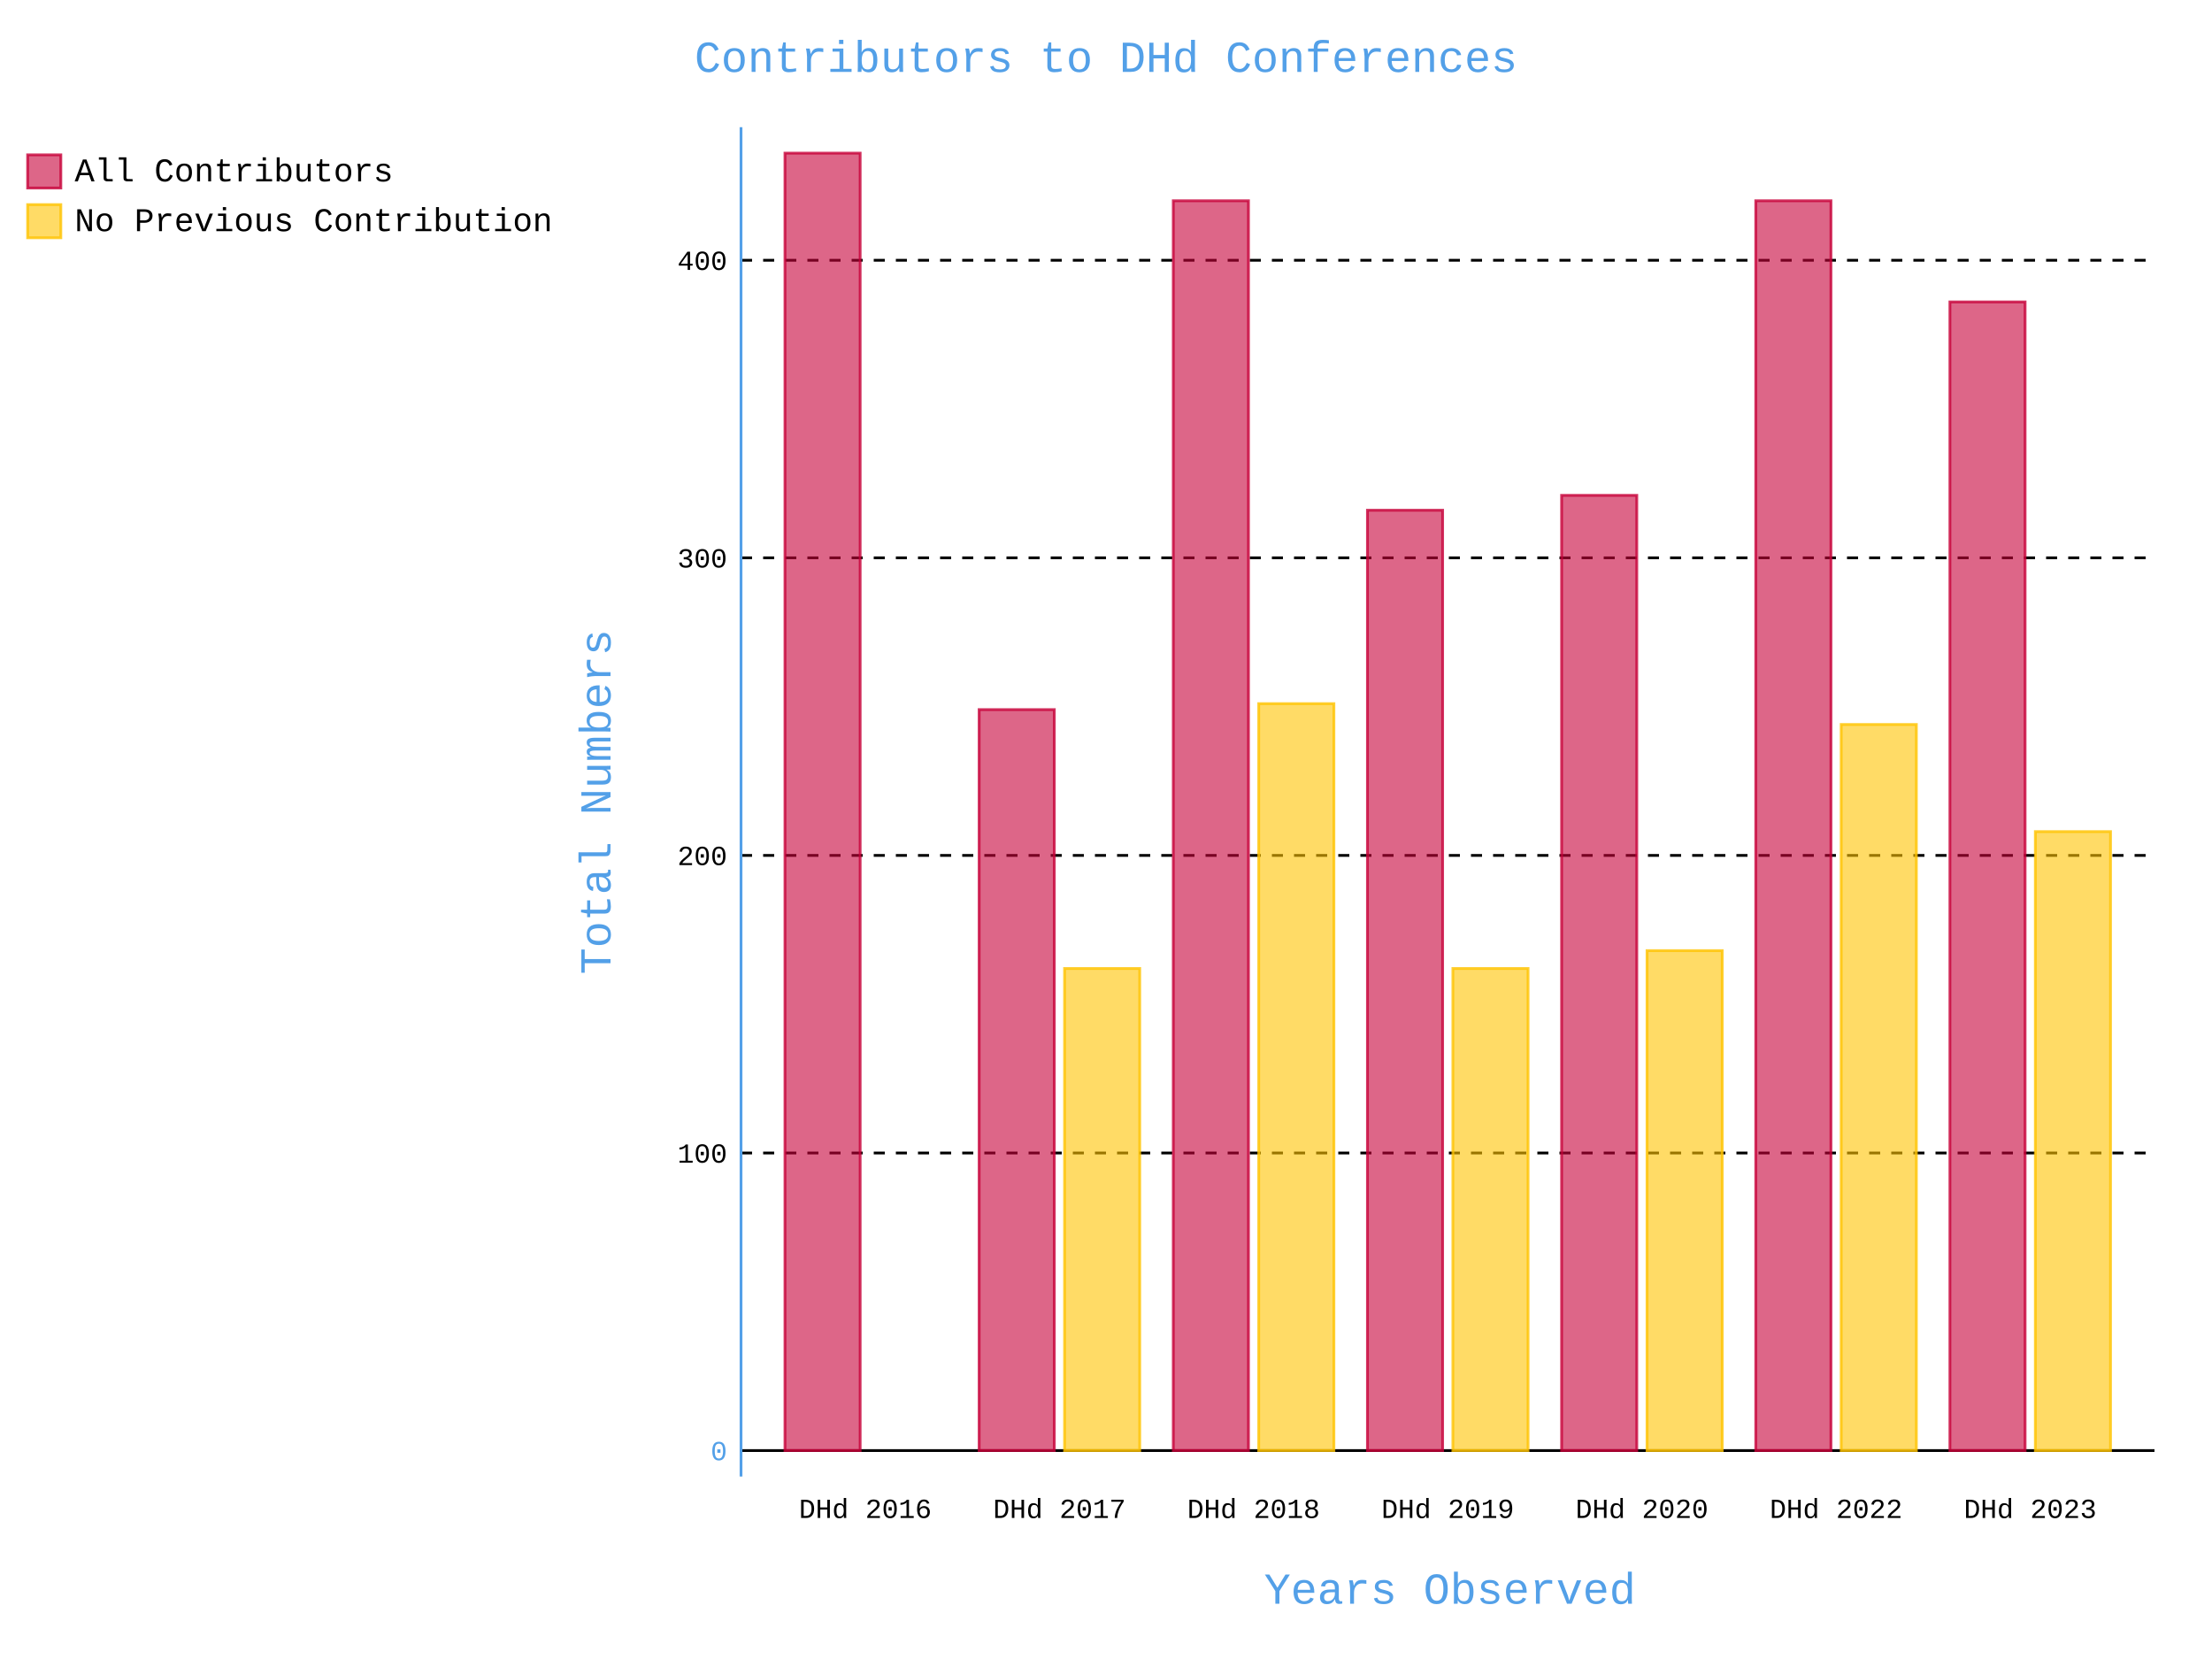
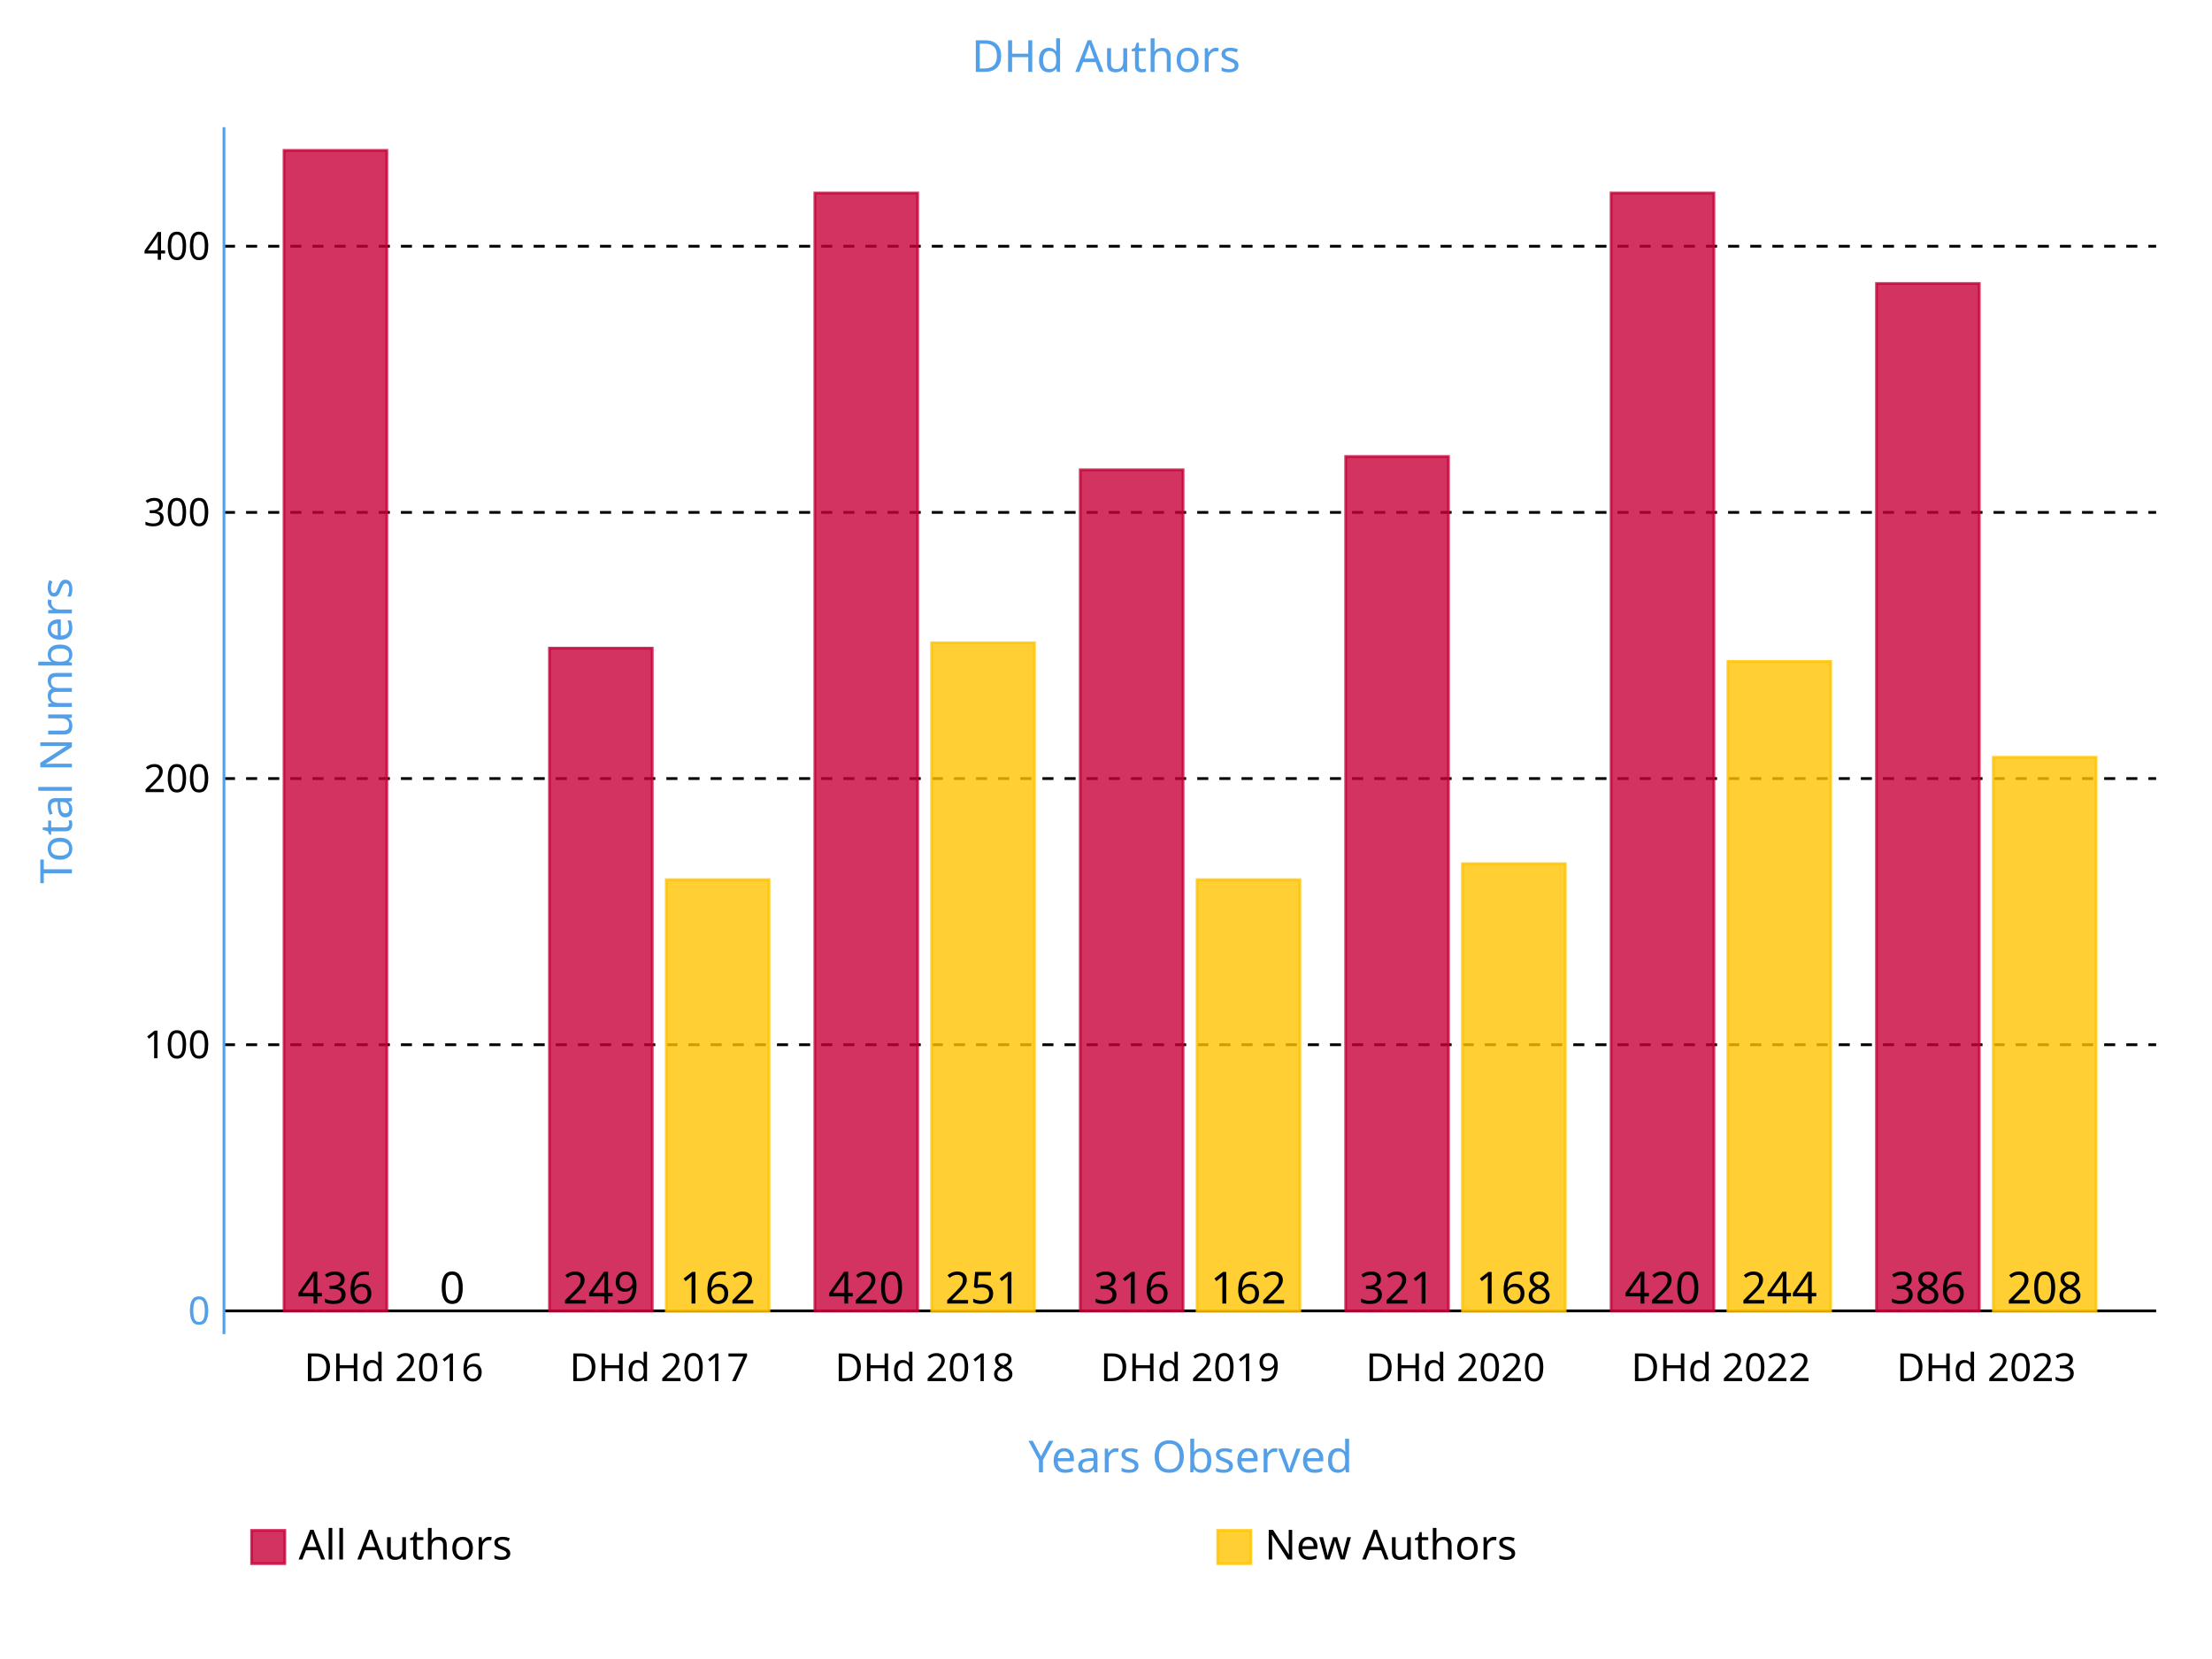
- <svg xmlns="http://www.w3.org/2000/svg" id="chart-570393b3-ccf0-47d4-b720-84c0818ed18f" class="pygal-chart" viewBox="0 0 800 600">
+ <svg xmlns="http://www.w3.org/2000/svg" id="chart-06aa62ab-4375-4f39-8602-c3babd0dabe9" class="pygal-chart" viewBox="0 0 800 600">
  <defs>
-     <style type="text/css">#chart-570393b3-ccf0-47d4-b720-84c0818ed18f{-webkit-user-select:none;-webkit-font-smoothing:antialiased;font-family:Consolas,"Liberation Mono",Menlo,Courier,monospace}#chart-570393b3-ccf0-47d4-b720-84c0818ed18f .title{font-family:Consolas,"Liberation Mono",Menlo,Courier,monospace;font-size:16px}#chart-570393b3-ccf0-47d4-b720-84c0818ed18f .legends .legend text{font-family:Consolas,"Liberation Mono",Menlo,Courier,monospace;font-size:12px}#chart-570393b3-ccf0-47d4-b720-84c0818ed18f .axis text{font-family:Consolas,"Liberation Mono",Menlo,Courier,monospace;font-size:10px}#chart-570393b3-ccf0-47d4-b720-84c0818ed18f .axis text.major{font-family:Consolas,"Liberation Mono",Menlo,Courier,monospace;font-size:10px}#chart-570393b3-ccf0-47d4-b720-84c0818ed18f .text-overlay text.value{font-family:Consolas,"Liberation Mono",Menlo,Courier,monospace;font-size:16px}#chart-570393b3-ccf0-47d4-b720-84c0818ed18f .text-overlay text.label{font-family:Consolas,"Liberation Mono",Menlo,Courier,monospace;font-size:10px}#chart-570393b3-ccf0-47d4-b720-84c0818ed18f .tooltip{font-family:Consolas,"Liberation Mono",Menlo,Courier,monospace;font-size:14px}#chart-570393b3-ccf0-47d4-b720-84c0818ed18f text.no_data{font-family:Consolas,"Liberation Mono",Menlo,Courier,monospace;font-size:64px}
- #chart-570393b3-ccf0-47d4-b720-84c0818ed18f{background-color:white}#chart-570393b3-ccf0-47d4-b720-84c0818ed18f path,#chart-570393b3-ccf0-47d4-b720-84c0818ed18f line,#chart-570393b3-ccf0-47d4-b720-84c0818ed18f rect,#chart-570393b3-ccf0-47d4-b720-84c0818ed18f circle{-webkit-transition:400ms ease-in;-moz-transition:400ms ease-in;transition:400ms ease-in}#chart-570393b3-ccf0-47d4-b720-84c0818ed18f .graph &gt; .background{fill:white}#chart-570393b3-ccf0-47d4-b720-84c0818ed18f .plot &gt; .background{fill:white}#chart-570393b3-ccf0-47d4-b720-84c0818ed18f .graph{fill:black}#chart-570393b3-ccf0-47d4-b720-84c0818ed18f text.no_data{fill:#53A0E8}#chart-570393b3-ccf0-47d4-b720-84c0818ed18f .title{fill:#53A0E8}#chart-570393b3-ccf0-47d4-b720-84c0818ed18f .legends .legend text{fill:black}#chart-570393b3-ccf0-47d4-b720-84c0818ed18f .legends .legend:hover text{fill:#53A0E8}#chart-570393b3-ccf0-47d4-b720-84c0818ed18f .axis .line{stroke:#53A0E8}#chart-570393b3-ccf0-47d4-b720-84c0818ed18f .axis .guide.line{stroke:#630C0D}#chart-570393b3-ccf0-47d4-b720-84c0818ed18f .axis .major.line{stroke:black}#chart-570393b3-ccf0-47d4-b720-84c0818ed18f .axis text.major{fill:#53A0E8}#chart-570393b3-ccf0-47d4-b720-84c0818ed18f .axis.y .guides:hover .guide.line,#chart-570393b3-ccf0-47d4-b720-84c0818ed18f .line-graph .axis.x .guides:hover .guide.line,#chart-570393b3-ccf0-47d4-b720-84c0818ed18f .stackedline-graph .axis.x .guides:hover .guide.line,#chart-570393b3-ccf0-47d4-b720-84c0818ed18f .xy-graph .axis.x .guides:hover .guide.line{stroke:#53A0E8}#chart-570393b3-ccf0-47d4-b720-84c0818ed18f .axis .guides:hover text{fill:#53A0E8}#chart-570393b3-ccf0-47d4-b720-84c0818ed18f .reactive{fill-opacity:.6;stroke-opacity:.8;stroke-width:1}#chart-570393b3-ccf0-47d4-b720-84c0818ed18f .ci{stroke:black}#chart-570393b3-ccf0-47d4-b720-84c0818ed18f .reactive.active,#chart-570393b3-ccf0-47d4-b720-84c0818ed18f .active .reactive{fill-opacity:0.3;stroke-opacity:.9;stroke-width:4}#chart-570393b3-ccf0-47d4-b720-84c0818ed18f .ci .reactive.active{stroke-width:1.5}#chart-570393b3-ccf0-47d4-b720-84c0818ed18f .series text{fill:#53A0E8}#chart-570393b3-ccf0-47d4-b720-84c0818ed18f .tooltip rect{fill:white;stroke:#53A0E8;-webkit-transition:opacity 400ms ease-in;-moz-transition:opacity 400ms ease-in;transition:opacity 400ms ease-in}#chart-570393b3-ccf0-47d4-b720-84c0818ed18f .tooltip .label{fill:black}#chart-570393b3-ccf0-47d4-b720-84c0818ed18f .tooltip .label{fill:black}#chart-570393b3-ccf0-47d4-b720-84c0818ed18f .tooltip .legend{font-size:.8em;fill:#630C0D}#chart-570393b3-ccf0-47d4-b720-84c0818ed18f .tooltip .x_label{font-size:.6em;fill:#53A0E8}#chart-570393b3-ccf0-47d4-b720-84c0818ed18f .tooltip .xlink{font-size:.5em;text-decoration:underline}#chart-570393b3-ccf0-47d4-b720-84c0818ed18f .tooltip .value{font-size:1.5em}#chart-570393b3-ccf0-47d4-b720-84c0818ed18f .bound{font-size:.5em}#chart-570393b3-ccf0-47d4-b720-84c0818ed18f .max-value{font-size:.75em;fill:#630C0D}#chart-570393b3-ccf0-47d4-b720-84c0818ed18f .map-element{fill:white;stroke:#630C0D !important}#chart-570393b3-ccf0-47d4-b720-84c0818ed18f .map-element .reactive{fill-opacity:inherit;stroke-opacity:inherit}#chart-570393b3-ccf0-47d4-b720-84c0818ed18f .color-0,#chart-570393b3-ccf0-47d4-b720-84c0818ed18f .color-0 a:visited{stroke:#C70039;fill:#C70039}#chart-570393b3-ccf0-47d4-b720-84c0818ed18f .color-1,#chart-570393b3-ccf0-47d4-b720-84c0818ed18f .color-1 a:visited{stroke:#FFC300;fill:#FFC300}#chart-570393b3-ccf0-47d4-b720-84c0818ed18f .text-overlay .color-0 text{fill:black}#chart-570393b3-ccf0-47d4-b720-84c0818ed18f .text-overlay .color-1 text{fill:black}
- #chart-570393b3-ccf0-47d4-b720-84c0818ed18f text.no_data{text-anchor:middle}#chart-570393b3-ccf0-47d4-b720-84c0818ed18f .guide.line{fill:none}#chart-570393b3-ccf0-47d4-b720-84c0818ed18f .centered{text-anchor:middle}#chart-570393b3-ccf0-47d4-b720-84c0818ed18f .title{text-anchor:middle}#chart-570393b3-ccf0-47d4-b720-84c0818ed18f .legends .legend text{fill-opacity:1}#chart-570393b3-ccf0-47d4-b720-84c0818ed18f .axis.x text{text-anchor:middle}#chart-570393b3-ccf0-47d4-b720-84c0818ed18f .axis.x:not(.web) text[transform]{text-anchor:start}#chart-570393b3-ccf0-47d4-b720-84c0818ed18f .axis.x:not(.web) text[transform].backwards{text-anchor:end}#chart-570393b3-ccf0-47d4-b720-84c0818ed18f .axis.y text{text-anchor:end}#chart-570393b3-ccf0-47d4-b720-84c0818ed18f .axis.y text[transform].backwards{text-anchor:start}#chart-570393b3-ccf0-47d4-b720-84c0818ed18f .axis.y2 text{text-anchor:start}#chart-570393b3-ccf0-47d4-b720-84c0818ed18f .axis.y2 text[transform].backwards{text-anchor:end}#chart-570393b3-ccf0-47d4-b720-84c0818ed18f .axis .guide.line{stroke-dasharray:4,4;stroke:black}#chart-570393b3-ccf0-47d4-b720-84c0818ed18f .axis .major.guide.line{stroke-dasharray:6,6;stroke:black}#chart-570393b3-ccf0-47d4-b720-84c0818ed18f .horizontal .axis.y .guide.line,#chart-570393b3-ccf0-47d4-b720-84c0818ed18f .horizontal .axis.y2 .guide.line,#chart-570393b3-ccf0-47d4-b720-84c0818ed18f .vertical .axis.x .guide.line{opacity:0}#chart-570393b3-ccf0-47d4-b720-84c0818ed18f .horizontal .axis.always_show .guide.line,#chart-570393b3-ccf0-47d4-b720-84c0818ed18f .vertical .axis.always_show .guide.line{opacity:1 !important}#chart-570393b3-ccf0-47d4-b720-84c0818ed18f .axis.y .guides:hover .guide.line,#chart-570393b3-ccf0-47d4-b720-84c0818ed18f .axis.y2 .guides:hover .guide.line,#chart-570393b3-ccf0-47d4-b720-84c0818ed18f .axis.x .guides:hover .guide.line{opacity:1}#chart-570393b3-ccf0-47d4-b720-84c0818ed18f .axis .guides:hover text{opacity:1}#chart-570393b3-ccf0-47d4-b720-84c0818ed18f .nofill{fill:none}#chart-570393b3-ccf0-47d4-b720-84c0818ed18f .subtle-fill{fill-opacity:.2}#chart-570393b3-ccf0-47d4-b720-84c0818ed18f .dot{stroke-width:1px;fill-opacity:1;stroke-opacity:1}#chart-570393b3-ccf0-47d4-b720-84c0818ed18f .dot.active{stroke-width:5px}#chart-570393b3-ccf0-47d4-b720-84c0818ed18f .dot.negative{fill:transparent}#chart-570393b3-ccf0-47d4-b720-84c0818ed18f text,#chart-570393b3-ccf0-47d4-b720-84c0818ed18f tspan{stroke:none !important}#chart-570393b3-ccf0-47d4-b720-84c0818ed18f .series text.active{opacity:1}#chart-570393b3-ccf0-47d4-b720-84c0818ed18f .tooltip rect{fill-opacity:.95;stroke-width:.5}#chart-570393b3-ccf0-47d4-b720-84c0818ed18f .tooltip text{fill-opacity:1}#chart-570393b3-ccf0-47d4-b720-84c0818ed18f .showable{visibility:hidden}#chart-570393b3-ccf0-47d4-b720-84c0818ed18f .showable.shown{visibility:visible}#chart-570393b3-ccf0-47d4-b720-84c0818ed18f .gauge-background{fill:rgba(229,229,229,1);stroke:none}#chart-570393b3-ccf0-47d4-b720-84c0818ed18f .bg-lines{stroke:white;stroke-width:2px}</style>
+     <style type="text/css">#chart-06aa62ab-4375-4f39-8602-c3babd0dabe9{-webkit-user-select:none;-webkit-font-smoothing:antialiased;font-family:sans-serif}#chart-06aa62ab-4375-4f39-8602-c3babd0dabe9 .title{font-family:sans-serif;font-size:16px}#chart-06aa62ab-4375-4f39-8602-c3babd0dabe9 .legends .legend text{font-family:sans-serif;font-size:15px}#chart-06aa62ab-4375-4f39-8602-c3babd0dabe9 .axis text{font-family:sans-serif;font-size:14px}#chart-06aa62ab-4375-4f39-8602-c3babd0dabe9 .axis text.major{font-family:sans-serif;font-size:14px}#chart-06aa62ab-4375-4f39-8602-c3babd0dabe9 .text-overlay text.value{font-family:sans-serif;font-size:16px}#chart-06aa62ab-4375-4f39-8602-c3babd0dabe9 .text-overlay text.label{font-family:sans-serif;font-size:10px}#chart-06aa62ab-4375-4f39-8602-c3babd0dabe9 .tooltip{font-family:sans-serif;font-size:14px}#chart-06aa62ab-4375-4f39-8602-c3babd0dabe9 text.no_data{font-family:sans-serif;font-size:64px}
+ #chart-06aa62ab-4375-4f39-8602-c3babd0dabe9{background-color:white}#chart-06aa62ab-4375-4f39-8602-c3babd0dabe9 path,#chart-06aa62ab-4375-4f39-8602-c3babd0dabe9 line,#chart-06aa62ab-4375-4f39-8602-c3babd0dabe9 rect,#chart-06aa62ab-4375-4f39-8602-c3babd0dabe9 circle{-webkit-transition:400ms ease-in;-moz-transition:400ms ease-in;transition:400ms ease-in}#chart-06aa62ab-4375-4f39-8602-c3babd0dabe9 .graph &gt; .background{fill:white}#chart-06aa62ab-4375-4f39-8602-c3babd0dabe9 .plot &gt; .background{fill:white}#chart-06aa62ab-4375-4f39-8602-c3babd0dabe9 .graph{fill:black}#chart-06aa62ab-4375-4f39-8602-c3babd0dabe9 text.no_data{fill:#53A0E8}#chart-06aa62ab-4375-4f39-8602-c3babd0dabe9 .title{fill:#53A0E8}#chart-06aa62ab-4375-4f39-8602-c3babd0dabe9 .legends .legend text{fill:black}#chart-06aa62ab-4375-4f39-8602-c3babd0dabe9 .legends .legend:hover text{fill:#53A0E8}#chart-06aa62ab-4375-4f39-8602-c3babd0dabe9 .axis .line{stroke:#53A0E8}#chart-06aa62ab-4375-4f39-8602-c3babd0dabe9 .axis .guide.line{stroke:#630C0D}#chart-06aa62ab-4375-4f39-8602-c3babd0dabe9 .axis .major.line{stroke:black}#chart-06aa62ab-4375-4f39-8602-c3babd0dabe9 .axis text.major{fill:#53A0E8}#chart-06aa62ab-4375-4f39-8602-c3babd0dabe9 .axis.y .guides:hover .guide.line,#chart-06aa62ab-4375-4f39-8602-c3babd0dabe9 .line-graph .axis.x .guides:hover .guide.line,#chart-06aa62ab-4375-4f39-8602-c3babd0dabe9 .stackedline-graph .axis.x .guides:hover .guide.line,#chart-06aa62ab-4375-4f39-8602-c3babd0dabe9 .xy-graph .axis.x .guides:hover .guide.line{stroke:#53A0E8}#chart-06aa62ab-4375-4f39-8602-c3babd0dabe9 .axis .guides:hover text{fill:#53A0E8}#chart-06aa62ab-4375-4f39-8602-c3babd0dabe9 .reactive{fill-opacity:0.8;stroke-opacity:.8;stroke-width:1}#chart-06aa62ab-4375-4f39-8602-c3babd0dabe9 .ci{stroke:black}#chart-06aa62ab-4375-4f39-8602-c3babd0dabe9 .reactive.active,#chart-06aa62ab-4375-4f39-8602-c3babd0dabe9 .active .reactive{fill-opacity:0.5;stroke-opacity:.9;stroke-width:4}#chart-06aa62ab-4375-4f39-8602-c3babd0dabe9 .ci .reactive.active{stroke-width:1.5}#chart-06aa62ab-4375-4f39-8602-c3babd0dabe9 .series text{fill:#53A0E8}#chart-06aa62ab-4375-4f39-8602-c3babd0dabe9 .tooltip rect{fill:white;stroke:#53A0E8;-webkit-transition:opacity 400ms ease-in;-moz-transition:opacity 400ms ease-in;transition:opacity 400ms ease-in}#chart-06aa62ab-4375-4f39-8602-c3babd0dabe9 .tooltip .label{fill:black}#chart-06aa62ab-4375-4f39-8602-c3babd0dabe9 .tooltip .label{fill:black}#chart-06aa62ab-4375-4f39-8602-c3babd0dabe9 .tooltip .legend{font-size:.8em;fill:#630C0D}#chart-06aa62ab-4375-4f39-8602-c3babd0dabe9 .tooltip .x_label{font-size:.6em;fill:#53A0E8}#chart-06aa62ab-4375-4f39-8602-c3babd0dabe9 .tooltip .xlink{font-size:.5em;text-decoration:underline}#chart-06aa62ab-4375-4f39-8602-c3babd0dabe9 .tooltip .value{font-size:1.5em}#chart-06aa62ab-4375-4f39-8602-c3babd0dabe9 .bound{font-size:.5em}#chart-06aa62ab-4375-4f39-8602-c3babd0dabe9 .max-value{font-size:.75em;fill:#630C0D}#chart-06aa62ab-4375-4f39-8602-c3babd0dabe9 .map-element{fill:white;stroke:#630C0D !important}#chart-06aa62ab-4375-4f39-8602-c3babd0dabe9 .map-element .reactive{fill-opacity:inherit;stroke-opacity:inherit}#chart-06aa62ab-4375-4f39-8602-c3babd0dabe9 .color-0,#chart-06aa62ab-4375-4f39-8602-c3babd0dabe9 .color-0 a:visited{stroke:#C70039;fill:#C70039}#chart-06aa62ab-4375-4f39-8602-c3babd0dabe9 .color-1,#chart-06aa62ab-4375-4f39-8602-c3babd0dabe9 .color-1 a:visited{stroke:#FFC300;fill:#FFC300}#chart-06aa62ab-4375-4f39-8602-c3babd0dabe9 .text-overlay .color-0 text{fill:black}#chart-06aa62ab-4375-4f39-8602-c3babd0dabe9 .text-overlay .color-1 text{fill:black}
+ #chart-06aa62ab-4375-4f39-8602-c3babd0dabe9 text.no_data{text-anchor:middle}#chart-06aa62ab-4375-4f39-8602-c3babd0dabe9 .guide.line{fill:none}#chart-06aa62ab-4375-4f39-8602-c3babd0dabe9 .centered{text-anchor:middle}#chart-06aa62ab-4375-4f39-8602-c3babd0dabe9 .title{text-anchor:middle}#chart-06aa62ab-4375-4f39-8602-c3babd0dabe9 .legends .legend text{fill-opacity:1}#chart-06aa62ab-4375-4f39-8602-c3babd0dabe9 .axis.x text{text-anchor:middle}#chart-06aa62ab-4375-4f39-8602-c3babd0dabe9 .axis.x:not(.web) text[transform]{text-anchor:start}#chart-06aa62ab-4375-4f39-8602-c3babd0dabe9 .axis.x:not(.web) text[transform].backwards{text-anchor:end}#chart-06aa62ab-4375-4f39-8602-c3babd0dabe9 .axis.y text{text-anchor:end}#chart-06aa62ab-4375-4f39-8602-c3babd0dabe9 .axis.y text[transform].backwards{text-anchor:start}#chart-06aa62ab-4375-4f39-8602-c3babd0dabe9 .axis.y2 text{text-anchor:start}#chart-06aa62ab-4375-4f39-8602-c3babd0dabe9 .axis.y2 text[transform].backwards{text-anchor:end}#chart-06aa62ab-4375-4f39-8602-c3babd0dabe9 .axis .guide.line{stroke-dasharray:4,4;stroke:black}#chart-06aa62ab-4375-4f39-8602-c3babd0dabe9 .axis .major.guide.line{stroke-dasharray:6,6;stroke:black}#chart-06aa62ab-4375-4f39-8602-c3babd0dabe9 .horizontal .axis.y .guide.line,#chart-06aa62ab-4375-4f39-8602-c3babd0dabe9 .horizontal .axis.y2 .guide.line,#chart-06aa62ab-4375-4f39-8602-c3babd0dabe9 .vertical .axis.x .guide.line{opacity:0}#chart-06aa62ab-4375-4f39-8602-c3babd0dabe9 .horizontal .axis.always_show .guide.line,#chart-06aa62ab-4375-4f39-8602-c3babd0dabe9 .vertical .axis.always_show .guide.line{opacity:1 !important}#chart-06aa62ab-4375-4f39-8602-c3babd0dabe9 .axis.y .guides:hover .guide.line,#chart-06aa62ab-4375-4f39-8602-c3babd0dabe9 .axis.y2 .guides:hover .guide.line,#chart-06aa62ab-4375-4f39-8602-c3babd0dabe9 .axis.x .guides:hover .guide.line{opacity:1}#chart-06aa62ab-4375-4f39-8602-c3babd0dabe9 .axis .guides:hover text{opacity:1}#chart-06aa62ab-4375-4f39-8602-c3babd0dabe9 .nofill{fill:none}#chart-06aa62ab-4375-4f39-8602-c3babd0dabe9 .subtle-fill{fill-opacity:.2}#chart-06aa62ab-4375-4f39-8602-c3babd0dabe9 .dot{stroke-width:1px;fill-opacity:1;stroke-opacity:1}#chart-06aa62ab-4375-4f39-8602-c3babd0dabe9 .dot.active{stroke-width:5px}#chart-06aa62ab-4375-4f39-8602-c3babd0dabe9 .dot.negative{fill:transparent}#chart-06aa62ab-4375-4f39-8602-c3babd0dabe9 text,#chart-06aa62ab-4375-4f39-8602-c3babd0dabe9 tspan{stroke:none !important}#chart-06aa62ab-4375-4f39-8602-c3babd0dabe9 .series text.active{opacity:1}#chart-06aa62ab-4375-4f39-8602-c3babd0dabe9 .tooltip rect{fill-opacity:.95;stroke-width:.5}#chart-06aa62ab-4375-4f39-8602-c3babd0dabe9 .tooltip text{fill-opacity:1}#chart-06aa62ab-4375-4f39-8602-c3babd0dabe9 .showable{visibility:hidden}#chart-06aa62ab-4375-4f39-8602-c3babd0dabe9 .showable.shown{visibility:visible}#chart-06aa62ab-4375-4f39-8602-c3babd0dabe9 .gauge-background{fill:rgba(229,229,229,1);stroke:none}#chart-06aa62ab-4375-4f39-8602-c3babd0dabe9 .bg-lines{stroke:white;stroke-width:2px}</style>
  </defs>
  <g class="graph bar-graph vertical">
    <rect x="0" y="0" width="800" height="600" class="background" />
-     <g transform="translate(268, 46)" class="plot">
-       <rect x="0" y="0" width="511.2" height="488" class="background" />
+     <g transform="translate(81, 46)" class="plot">
+       <rect x="0" y="0" width="698.8" height="436.5" class="background" />
      <g class="axis y always_show">
        <g class="guides">
-           <path d="M0 478.615 h511.2" class="axis major line" />
-           <text x="-5" y="482.115" class="major">0</text>
+           <path d="M0 428.106 h698.8" class="axis major line" />
+           <text x="-5" y="433.006" class="major">0</text>
        </g>
        <g class="guides">
-           <path d="M0 370.994 h511.2" class="guide line" />
-           <text x="-5" y="374.494" class="">100</text>
+           <path d="M0 331.842 h698.8" class="guide line" />
+           <text x="-5" y="336.742" class="">100</text>
        </g>
        <g class="guides">
-           <path d="M0 263.372 h511.2" class="guide line" />
-           <text x="-5" y="266.872" class="">200</text>
+           <path d="M0 235.578 h698.8" class="guide line" />
+           <text x="-5" y="240.478" class="">200</text>
        </g>
        <g class="guides">
-           <path d="M0 155.75 h511.2" class="guide line" />
-           <text x="-5" y="159.25" class="">300</text>
+           <path d="M0 139.313 h698.8" class="guide line" />
+           <text x="-5" y="144.213" class="">300</text>
        </g>
        <g class="guides">
-           <path d="M0 48.128 h511.2" class="guide line" />
-           <text x="-5" y="51.628" class="">400</text>
+           <path d="M0 43.049 h698.8" class="guide line" />
+           <text x="-5" y="47.949" class="">400</text>
        </g>
      </g>
      <g class="axis x">
-         <path d="M0 0 v488" class="line" />
+         <path d="M0 0 v436.5" class="line" />
        <g class="guides">
-           <path d="M44.941 0 v488" class="guide line" />
-           <text x="44.941" y="503.0" class="">DHd 2016</text>
+           <path d="M61.433 0 v436.5" class="guide line" />
+           <text x="61.433" y="453.5" class="">DHd 2016</text>
        </g>
        <g class="guides">
-           <path d="M115.16 0 v488" class="guide line" />
-           <text x="115.16" y="503.0" class="">DHd 2017</text>
+           <path d="M157.422 0 v436.5" class="guide line" />
+           <text x="157.422" y="453.5" class="">DHd 2017</text>
        </g>
        <g class="guides">
-           <path d="M185.38 0 v488" class="guide line" />
-           <text x="185.38" y="503.0" class="">DHd 2018</text>
+           <path d="M253.411 0 v436.5" class="guide line" />
+           <text x="253.411" y="453.5" class="">DHd 2018</text>
        </g>
        <g class="guides">
-           <path d="M255.6 0 v488" class="guide line" />
-           <text x="255.6" y="503.0" class="">DHd 2019</text>
+           <path d="M349.4 0 v436.5" class="guide line" />
+           <text x="349.4" y="453.5" class="">DHd 2019</text>
        </g>
        <g class="guides">
-           <path d="M325.82 0 v488" class="guide line" />
-           <text x="325.82" y="503.0" class="">DHd 2020</text>
+           <path d="M445.389 0 v436.5" class="guide line" />
+           <text x="445.389" y="453.5" class="">DHd 2020</text>
        </g>
        <g class="guides">
-           <path d="M396.04 0 v488" class="guide line" />
-           <text x="396.04" y="503.0" class="">DHd 2022</text>
+           <path d="M541.378 0 v436.5" class="guide line" />
+           <text x="541.378" y="453.5" class="">DHd 2022</text>
        </g>
        <g class="guides">
-           <path d="M466.259 0 v488" class="guide line" />
-           <text x="466.259" y="503.0" class="">DHd 2023</text>
+           <path d="M637.367 0 v436.5" class="guide line" />
+           <text x="637.367" y="453.5" class="">DHd 2023</text>
        </g>
      </g>
      <g class="series serie-0 color-0">
        <g class="bars">
          <g class="bar">
-             <rect x="15.898" y="9.385" rx="0" ry="0" width="27.189" height="469.231" class="rect reactive tooltip-trigger" />
+             <rect x="21.732" y="8.394" rx="0" ry="0" width="37.167" height="419.712" class="rect reactive tooltip-trigger" />
          </g>
          <g class="bar">
-             <rect x="86.118" y="210.637" rx="0" ry="0" width="27.189" height="267.978" class="rect reactive tooltip-trigger" />
+             <rect x="117.721" y="188.408" rx="0" ry="0" width="37.167" height="239.698" class="rect reactive tooltip-trigger" />
          </g>
          <g class="bar">
-             <rect x="156.337" y="26.604" rx="0" ry="0" width="27.189" height="452.011" class="rect reactive tooltip-trigger" />
+             <rect x="213.71" y="23.796" rx="0" ry="0" width="37.167" height="404.309" class="rect reactive tooltip-trigger" />
          </g>
          <g class="bar">
-             <rect x="226.557" y="138.531" rx="0" ry="0" width="27.189" height="340.085" class="rect reactive tooltip-trigger" />
+             <rect x="309.699" y="123.911" rx="0" ry="0" width="37.167" height="304.195" class="rect reactive tooltip-trigger" />
          </g>
          <g class="bar">
-             <rect x="296.777" y="133.15" rx="0" ry="0" width="27.189" height="345.466" class="rect reactive tooltip-trigger" />
+             <rect x="405.688" y="119.098" rx="0" ry="0" width="37.167" height="309.008" class="rect reactive tooltip-trigger" />
          </g>
          <g class="bar">
-             <rect x="366.997" y="26.604" rx="0" ry="0" width="27.189" height="452.011" class="rect reactive tooltip-trigger" />
+             <rect x="501.677" y="23.796" rx="0" ry="0" width="37.167" height="404.309" class="rect reactive tooltip-trigger" />
          </g>
          <g class="bar">
-             <rect x="437.216" y="63.195" rx="0" ry="0" width="27.189" height="415.42" class="rect reactive tooltip-trigger" />
+             <rect x="597.666" y="56.526" rx="0" ry="0" width="37.167" height="371.579" class="rect reactive tooltip-trigger" />
          </g>
        </g>
      </g>
      <g class="series serie-1 color-1">
        <g class="bars">
          <g class="bar">
-             <rect x="46.794" y="478.615" rx="0" ry="0" width="27.189" height="0.0" class="rect reactive tooltip-trigger" />
+             <rect x="63.967" y="428.106" rx="0" ry="0" width="37.167" height="0.0" class="rect reactive tooltip-trigger" />
          </g>
          <g class="bar">
-             <rect x="117.014" y="304.268" rx="0" ry="0" width="27.189" height="174.347" class="rect reactive tooltip-trigger" />
+             <rect x="159.956" y="272.158" rx="0" ry="0" width="37.167" height="155.948" class="rect reactive tooltip-trigger" />
          </g>
          <g class="bar">
-             <rect x="187.234" y="208.485" rx="0" ry="0" width="27.189" height="270.131" class="rect reactive tooltip-trigger" />
+             <rect x="255.945" y="186.483" rx="0" ry="0" width="37.167" height="241.623" class="rect reactive tooltip-trigger" />
          </g>
          <g class="bar">
-             <rect x="257.454" y="304.268" rx="0" ry="0" width="27.189" height="174.347" class="rect reactive tooltip-trigger" />
+             <rect x="351.934" y="272.158" rx="0" ry="0" width="37.167" height="155.948" class="rect reactive tooltip-trigger" />
          </g>
          <g class="bar">
-             <rect x="327.674" y="297.811" rx="0" ry="0" width="27.189" height="180.805" class="rect reactive tooltip-trigger" />
+             <rect x="447.923" y="266.382" rx="0" ry="0" width="37.167" height="161.724" class="rect reactive tooltip-trigger" />
          </g>
          <g class="bar">
-             <rect x="397.893" y="216.018" rx="0" ry="0" width="27.189" height="262.597" class="rect reactive tooltip-trigger" />
+             <rect x="543.912" y="193.221" rx="0" ry="0" width="37.167" height="234.884" class="rect reactive tooltip-trigger" />
          </g>
          <g class="bar">
-             <rect x="468.113" y="254.762" rx="0" ry="0" width="27.189" height="223.853" class="rect reactive tooltip-trigger" />
+             <rect x="639.901" y="227.876" rx="0" ry="0" width="37.167" height="200.229" class="rect reactive tooltip-trigger" />
          </g>
        </g>
      </g>
    </g>
    <g class="titles">
-       <text x="400.0" y="26" class="title plot_title">Contributors to DHd Conferences</text>
-       <text x="524.4" y="580" class="title">Years Observed</text>
-       <text x="194.8" y="316.0" class="title" transform="rotate(-90 194.8 290)">Total Numbers</text>
+       <text x="400.0" y="26" class="title plot_title">DHd Authors</text>
+       <text x="430.6" y="532.5" class="title">Years Observed</text>
+       <text x="0" y="290.25" class="title" transform="rotate(-90 0 264.25)">Total Numbers</text>
    </g>
-     <g transform="translate(268, 46)" class="plot overlay">
+     <g transform="translate(81, 46)" class="plot overlay">
      <g class="series serie-0 color-0" />
      <g class="series serie-1 color-1" />
    </g>
-     <g transform="translate(268, 46)" class="plot text-overlay">
-       <g class="series serie-0 color-0" />
-       <g class="series serie-1 color-1" />
+     <g transform="translate(81, 46)" class="plot text-overlay">
+       <g class="series serie-0 color-0">
+         <text text-anchor="middle" x="40.315" y="425.439" class="value">436</text>
+         <text text-anchor="middle" x="136.304" y="425.439" class="value">249</text>
+         <text text-anchor="middle" x="232.293" y="425.439" class="value">420</text>
+         <text text-anchor="middle" x="328.282" y="425.439" class="value">316</text>
+         <text text-anchor="middle" x="424.271" y="425.439" class="value">321</text>
+         <text text-anchor="middle" x="520.26" y="425.439" class="value">420</text>
+         <text text-anchor="middle" x="616.249" y="425.439" class="value">386</text>
+       </g>
+       <g class="series serie-1 color-1">
+         <text text-anchor="middle" x="82.551" y="425.439" class="value">0</text>
+         <text text-anchor="middle" x="178.54" y="425.439" class="value">162</text>
+         <text text-anchor="middle" x="274.529" y="425.439" class="value">251</text>
+         <text text-anchor="middle" x="370.518" y="425.439" class="value">162</text>
+         <text text-anchor="middle" x="466.507" y="425.439" class="value">168</text>
+         <text text-anchor="middle" x="562.496" y="425.439" class="value">244</text>
+         <text text-anchor="middle" x="658.485" y="425.439" class="value">208</text>
+       </g>
    </g>
-     <g transform="translate(268, 46)" class="plot tooltip-overlay">
+     <g transform="translate(81, 46)" class="plot tooltip-overlay">
      <g transform="translate(0 0)" style="opacity: 0" class="tooltip">
        <rect rx="0" ry="0" width="0" height="0" class="tooltip-box" />
        <g class="text" />
      </g>
    </g>
-     <g transform="translate(10, 56)" class="legends">
+     <g transform="translate(91, 552)" class="legends">
      <g id="activate-serie-0" class="legend reactive activate-serie">
-         <rect x="0.0" y="0.0" width="12" height="12" class="color-0 reactive" />
-         <text x="17.0" y="9.6">All Contributors</text>
+         <rect x="0.0" y="1.5" width="12" height="12" class="color-0 reactive" />
+         <text x="17.0" y="12.0">All Authors</text>
      </g>
      <g id="activate-serie-1" class="legend reactive activate-serie">
-         <rect x="0.0" y="18.0" width="12" height="12" class="color-1 reactive" />
-         <text x="17.0" y="27.6">No Previous Contribution</text>
+         <rect x="349.4" y="1.5" width="12" height="12" class="color-1 reactive" />
+         <text x="366.4" y="12.0">New Authors</text>
      </g>
    </g>
-     <g transform="translate(790, 56)" class="legends" />
  </g>
</svg>
